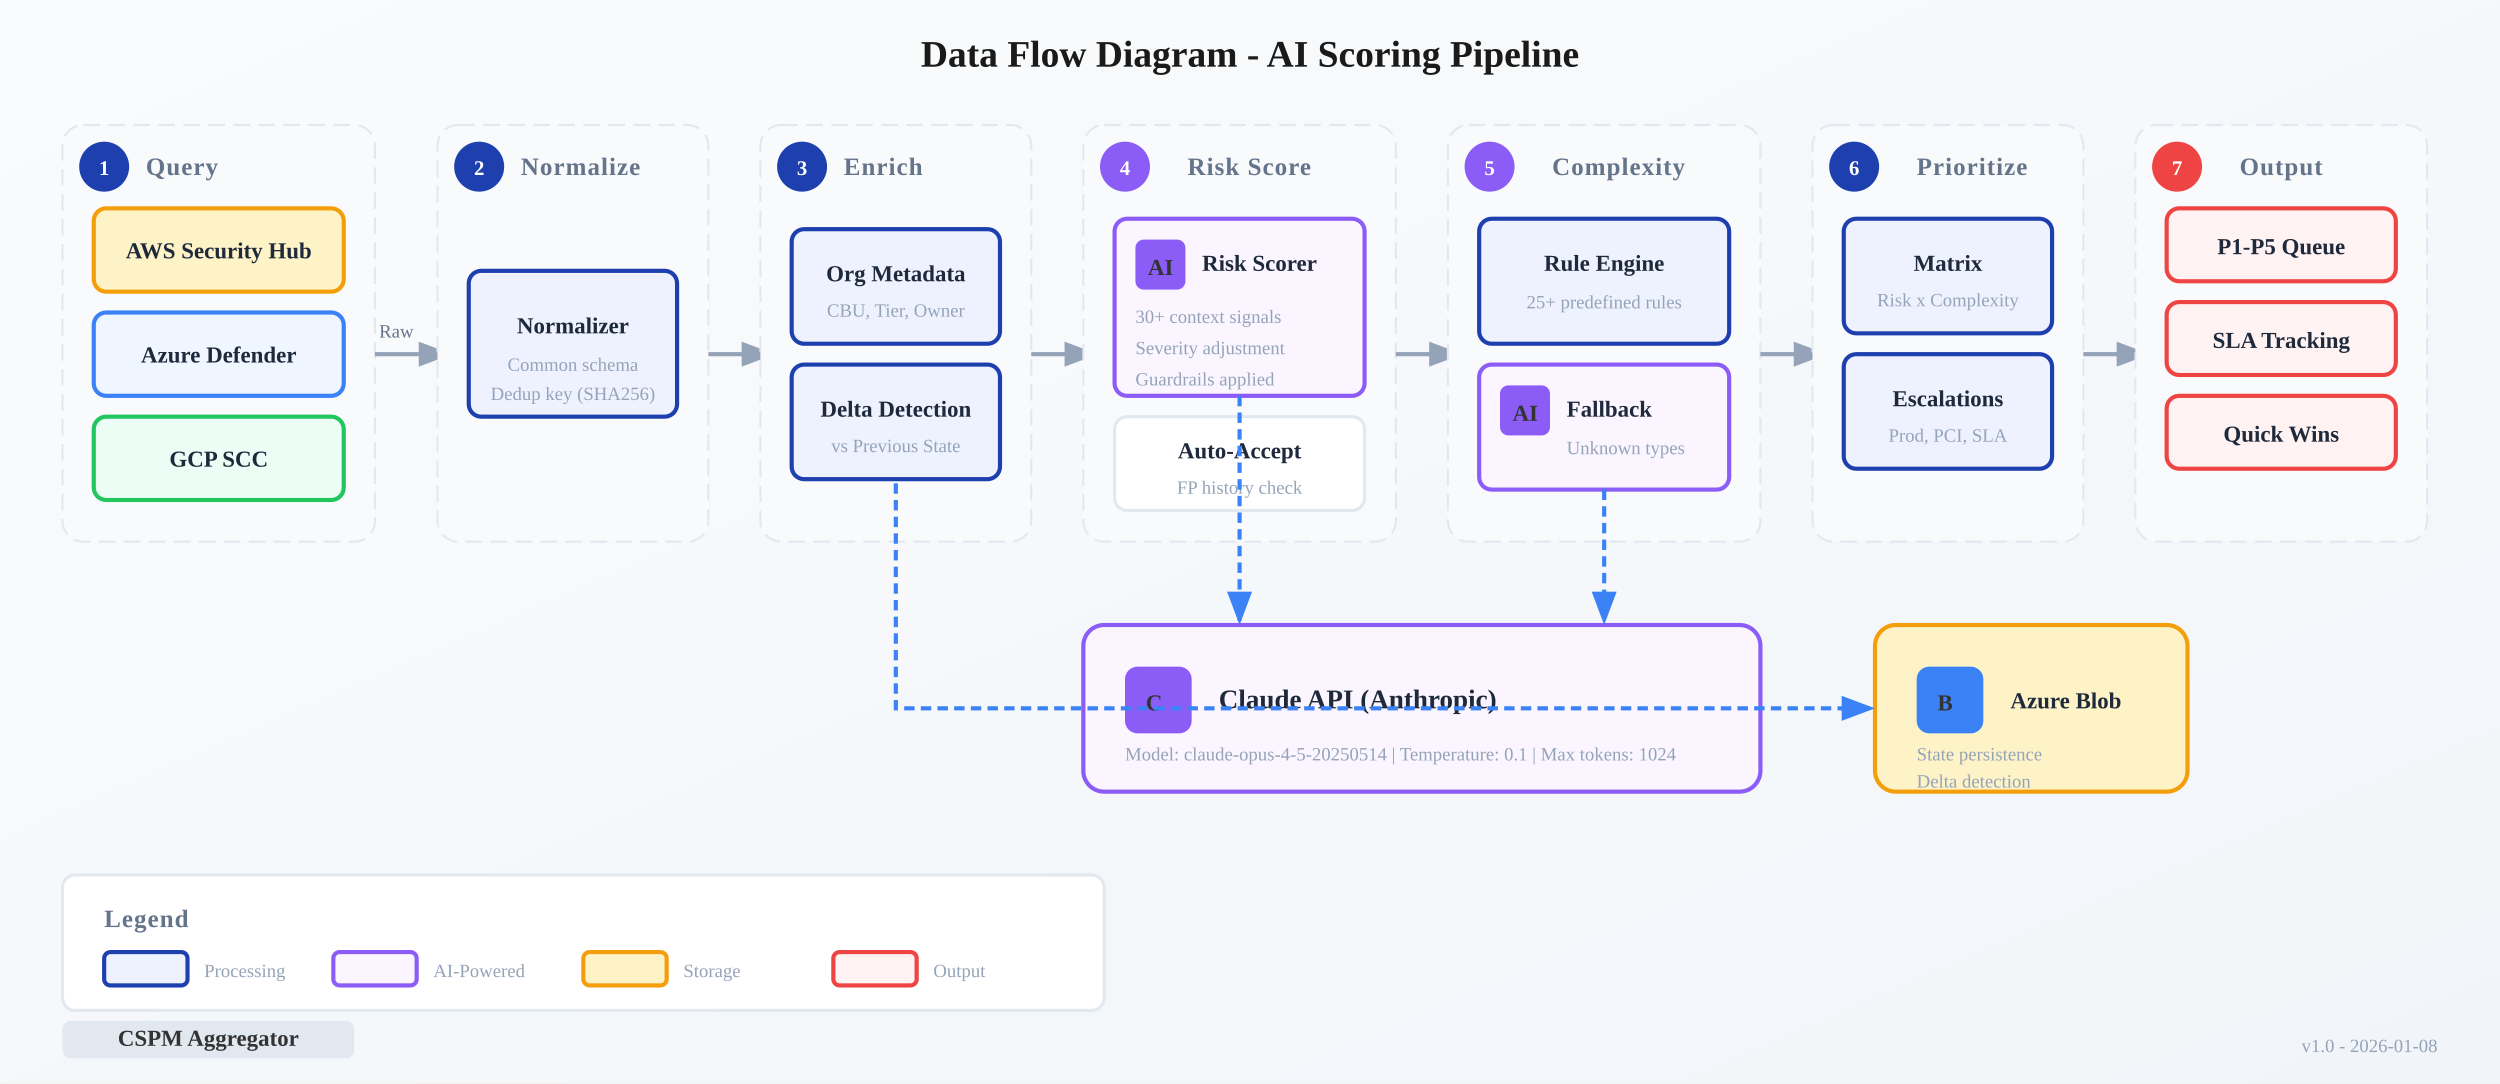
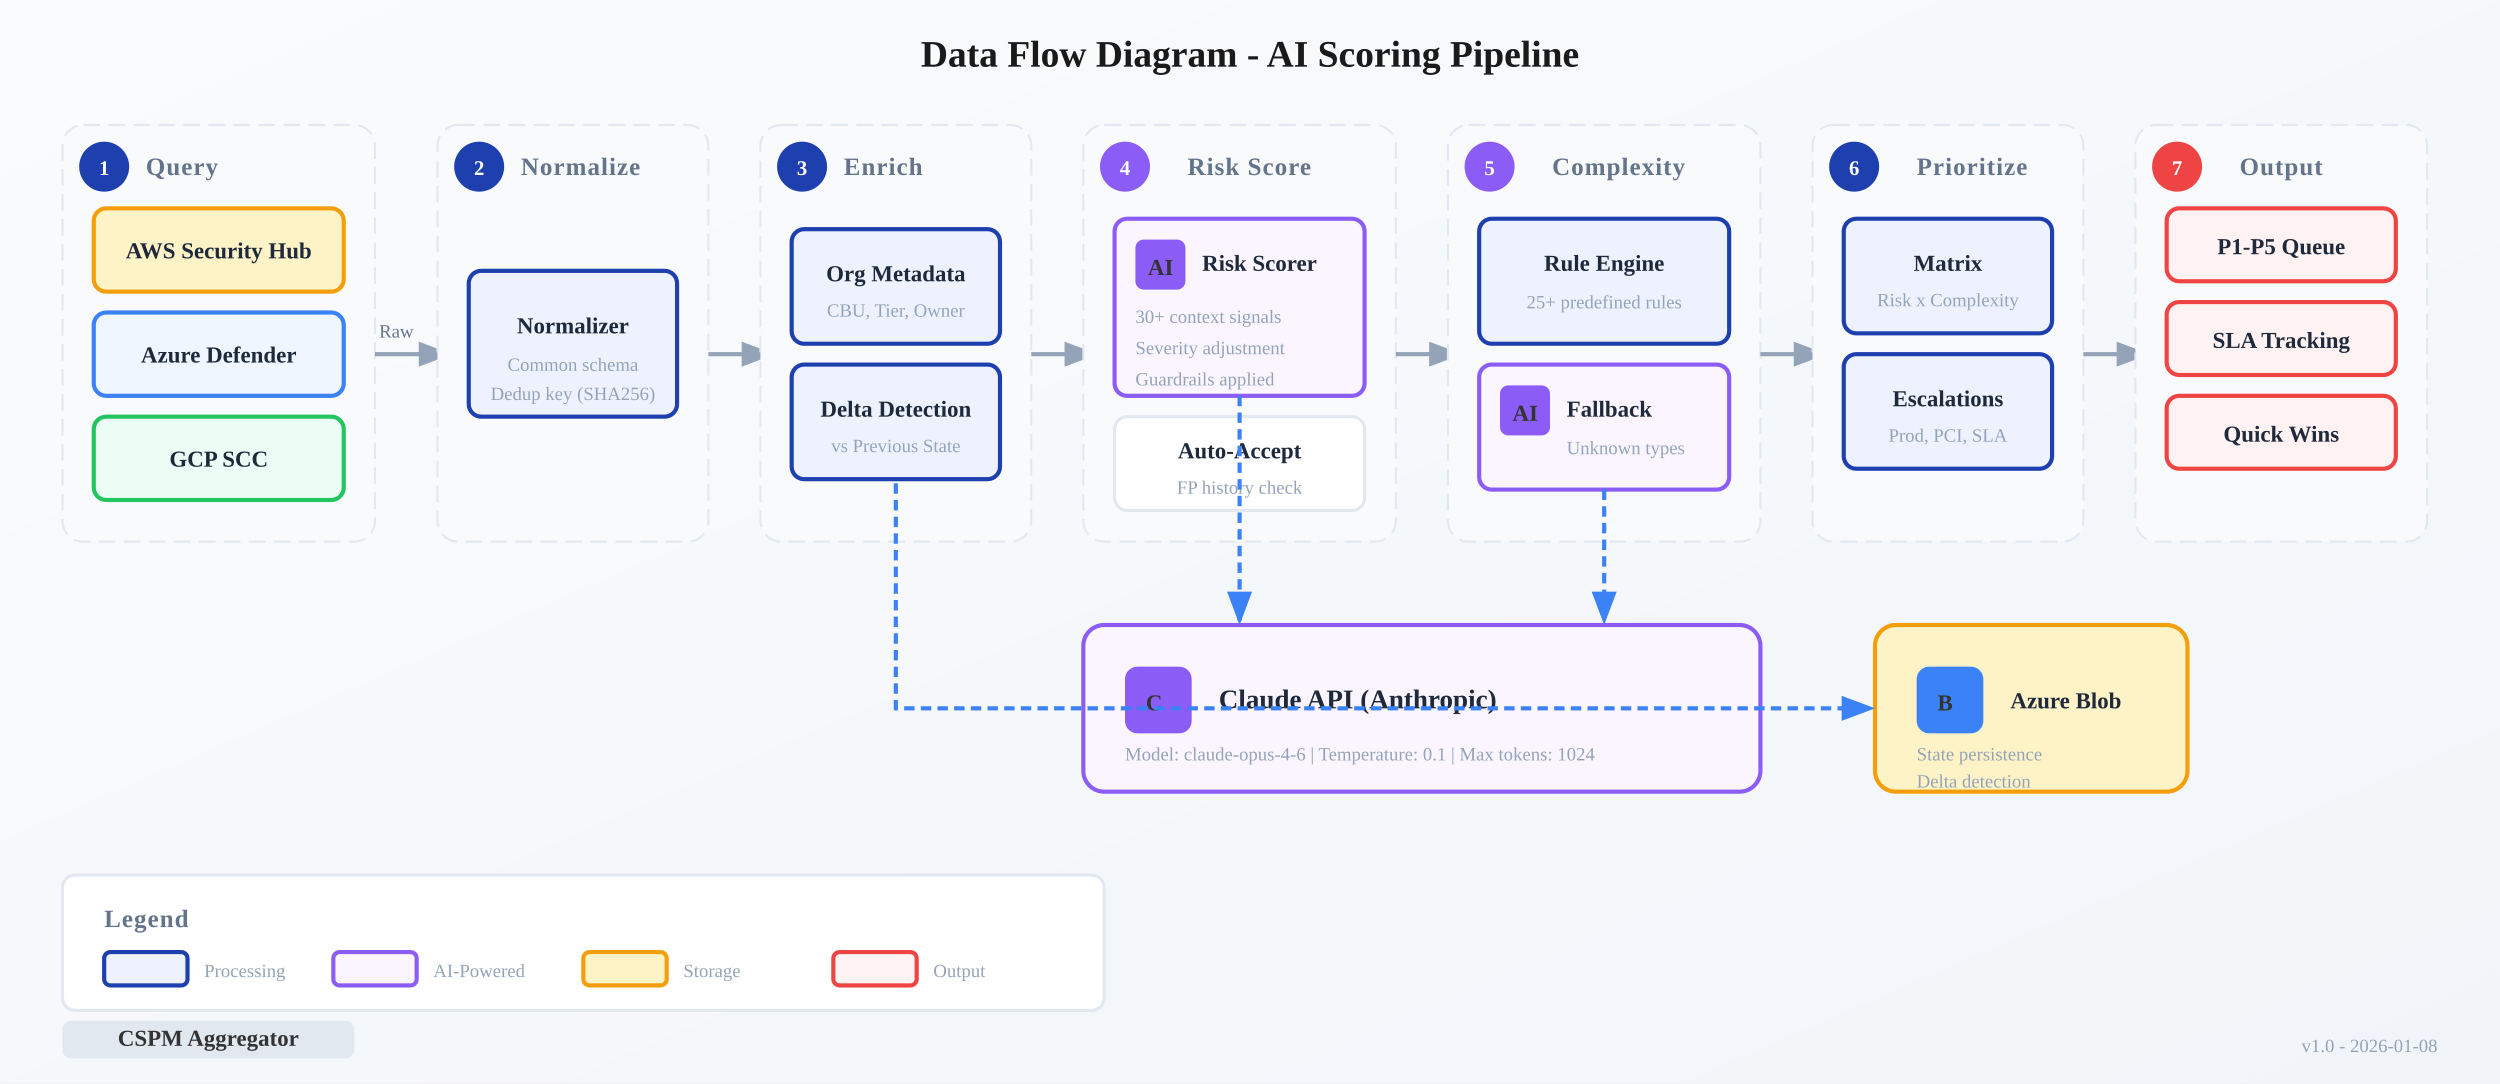
<svg xmlns="http://www.w3.org/2000/svg" viewBox="0 0 1200 520">
  <style>
    text { font-family: Georgia, 'Times New Roman', serif; font-size: 11px; fill: #333; }
    .title { font-size: 18px; font-weight: 700; fill: #1a1a1a; }
    .section-title { font-size: 12px; font-weight: 600; fill: #64748b; text-transform: uppercase; letter-spacing: 0.5px; }
    .box { fill: #fff; stroke: #e2e8f0; stroke-width: 1.5; }
    .cloud-aws { fill: #fef3c7; stroke: #f59e0b; stroke-width: 2; }
    .cloud-azure { fill: #eff6ff; stroke: #3b82f6; stroke-width: 2; }
    .cloud-gcp { fill: #ecfdf5; stroke: #22c55e; stroke-width: 2; }
    .process { fill: #eef2ff; stroke: #1e40af; stroke-width: 2; }
    .ai { fill: #faf5ff; stroke: #8b5cf6; stroke-width: 2; }
    .storage { fill: #fef3c7; stroke: #f59e0b; stroke-width: 2; }
    .output { fill: #fef2f2; stroke: #ef4444; stroke-width: 2; }
    .arrow { stroke: #94a3b8; stroke-width: 2; fill: none; marker-end: url(#arrow); }
    .arrow-data { stroke: #3b82f6; stroke-width: 2; stroke-dasharray: 5,3; fill: none; marker-end: url(#arrow-blue); }
    .label { font-size: 9px; fill: #64748b; font-weight: 500; }
    .component-title { font-size: 11px; font-weight: 600; fill: #1e293b; }
    .tech-label { font-size: 9px; fill: #94a3b8; }
    .section-box { fill: #f8fafc; stroke: #e2e8f0; stroke-width: 1; stroke-dasharray: 8,4; }
    .stage-num { font-size: 10px; fill: white; font-weight: 600; }
  </style>
  <defs>
    <marker id="arrow" markerWidth="8" markerHeight="6" refX="7" refY="3" orient="auto">
      <polygon points="0 0, 8 3, 0 6" fill="#94a3b8" />
    </marker>
    <marker id="arrow-blue" markerWidth="8" markerHeight="6" refX="7" refY="3" orient="auto">
      <polygon points="0 0, 8 3, 0 6" fill="#3b82f6" />
    </marker>
    <linearGradient id="bg-gradient" x1="0%" y1="0%" x2="100%" y2="100%">
      <stop offset="0%" style="stop-color:#fafbfc" />
      <stop offset="100%" style="stop-color:#f1f5f9" />
    </linearGradient>
  </defs>
  <rect width="1200" height="520" fill="url(#bg-gradient)" />
  <text x="600" y="32" text-anchor="middle" class="title">Data Flow Diagram - AI Scoring Pipeline</text>
  <rect x="30" y="60" width="150" height="200" class="section-box" rx="10" />
  <circle cx="50" cy="80" r="12" fill="#1e40af" />
  <text x="50" y="84" text-anchor="middle" class="stage-num">1</text>
  <text x="70" y="84" class="section-title">Query</text>
  <rect x="45" y="100" width="120" height="40" class="cloud-aws" rx="6" />
  <text x="105" y="124" text-anchor="middle" class="component-title">AWS Security Hub</text>
  <rect x="45" y="150" width="120" height="40" class="cloud-azure" rx="6" />
  <text x="105" y="174" text-anchor="middle" class="component-title">Azure Defender</text>
  <rect x="45" y="200" width="120" height="40" class="cloud-gcp" rx="6" />
  <text x="105" y="224" text-anchor="middle" class="component-title">GCP SCC</text>
  <path d="M 180 170 L 215 170" class="arrow" />
  <text x="182" y="162" class="label">Raw</text>
  <rect x="210" y="60" width="130" height="200" class="section-box" rx="10" />
  <circle cx="230" cy="80" r="12" fill="#1e40af" />
  <text x="230" y="84" text-anchor="middle" class="stage-num">2</text>
  <text x="250" y="84" class="section-title">Normalize</text>
  <rect x="225" y="130" width="100" height="70" class="process" rx="6" />
  <text x="275" y="160" text-anchor="middle" class="component-title">Normalizer</text>
  <text x="275" y="178" text-anchor="middle" class="tech-label">Common schema</text>
  <text x="275" y="192" text-anchor="middle" class="tech-label">Dedup key (SHA256)</text>
  <path d="M 340 170 L 370 170" class="arrow" />
  <rect x="365" y="60" width="130" height="200" class="section-box" rx="10" />
  <circle cx="385" cy="80" r="12" fill="#1e40af" />
  <text x="385" y="84" text-anchor="middle" class="stage-num">3</text>
  <text x="405" y="84" class="section-title">Enrich</text>
  <rect x="380" y="110" width="100" height="55" class="process" rx="6" />
  <text x="430" y="135" text-anchor="middle" class="component-title">Org Metadata</text>
  <text x="430" y="152" text-anchor="middle" class="tech-label">CBU, Tier, Owner</text>
  <rect x="380" y="175" width="100" height="55" class="process" rx="6" />
  <text x="430" y="200" text-anchor="middle" class="component-title">Delta Detection</text>
  <text x="430" y="217" text-anchor="middle" class="tech-label">vs Previous State</text>
  <path d="M 495 170 L 525 170" class="arrow" />
  <rect x="520" y="60" width="150" height="200" class="section-box" rx="10" />
  <circle cx="540" cy="80" r="12" fill="#8b5cf6" />
  <text x="540" y="84" text-anchor="middle" class="stage-num">4</text>
  <text x="570" y="84" class="section-title">Risk Score</text>
  <rect x="535" y="105" width="120" height="85" class="ai" rx="6" />
  <rect x="545" y="115" width="24" height="24" rx="4" style="fill:#8b5cf6" />
  <text x="551" y="132" fill="white" font-size="9" font-weight="bold">AI</text>
  <text x="577" y="130" class="component-title">Risk Scorer</text>
  <text x="545" y="155" class="tech-label">30+ context signals</text>
  <text x="545" y="170" class="tech-label">Severity adjustment</text>
  <text x="545" y="185" class="tech-label">Guardrails applied</text>
  <rect x="535" y="200" width="120" height="45" class="box" rx="6" />
  <text x="595" y="220" text-anchor="middle" class="component-title">Auto-Accept</text>
  <text x="595" y="237" text-anchor="middle" class="tech-label">FP history check</text>
  <path d="M 670 170 L 700 170" class="arrow" />
  <rect x="695" y="60" width="150" height="200" class="section-box" rx="10" />
  <circle cx="715" cy="80" r="12" fill="#8b5cf6" />
  <text x="715" y="84" text-anchor="middle" class="stage-num">5</text>
  <text x="745" y="84" class="section-title">Complexity</text>
  <rect x="710" y="105" width="120" height="60" class="process" rx="6" />
  <text x="770" y="130" text-anchor="middle" class="component-title">Rule Engine</text>
  <text x="770" y="148" text-anchor="middle" class="tech-label">25+ predefined rules</text>
  <rect x="710" y="175" width="120" height="60" class="ai" rx="6" />
  <rect x="720" y="185" width="24" height="24" rx="4" style="fill:#8b5cf6" />
  <text x="726" y="202" fill="white" font-size="9" font-weight="bold">AI</text>
  <text x="752" y="200" class="component-title">Fallback</text>
  <text x="752" y="218" class="tech-label">Unknown types</text>
  <path d="M 845 170 L 875 170" class="arrow" />
  <rect x="870" y="60" width="130" height="200" class="section-box" rx="10" />
  <circle cx="890" cy="80" r="12" fill="#1e40af" />
  <text x="890" y="84" text-anchor="middle" class="stage-num">6</text>
  <text x="920" y="84" class="section-title">Prioritize</text>
  <rect x="885" y="105" width="100" height="55" class="process" rx="6" />
  <text x="935" y="130" text-anchor="middle" class="component-title">Matrix</text>
  <text x="935" y="147" text-anchor="middle" class="tech-label">Risk x Complexity</text>
  <rect x="885" y="170" width="100" height="55" class="process" rx="6" />
  <text x="935" y="195" text-anchor="middle" class="component-title">Escalations</text>
  <text x="935" y="212" text-anchor="middle" class="tech-label">Prod, PCI, SLA</text>
  <path d="M 1000 170 L 1030 170" class="arrow" />
  <rect x="1025" y="60" width="140" height="200" class="section-box" rx="10" />
  <circle cx="1045" cy="80" r="12" fill="#ef4444" />
  <text x="1045" y="84" text-anchor="middle" class="stage-num">7</text>
  <text x="1075" y="84" class="section-title">Output</text>
  <rect x="1040" y="100" width="110" height="35" class="output" rx="6" />
  <text x="1095" y="122" text-anchor="middle" class="component-title">P1-P5 Queue</text>
  <rect x="1040" y="145" width="110" height="35" class="output" rx="6" />
  <text x="1095" y="167" text-anchor="middle" class="component-title">SLA Tracking</text>
  <rect x="1040" y="190" width="110" height="35" class="output" rx="6" />
  <text x="1095" y="212" text-anchor="middle" class="component-title">Quick Wins</text>
  <rect x="520" y="300" width="325" height="80" class="ai" rx="10" />
  <rect x="540" y="320" width="32" height="32" rx="6" style="fill:#8b5cf6" />
  <text x="550" y="341" fill="white" font-size="11" font-weight="bold">C</text>
  <text x="585" y="340" class="component-title" style="font-size:13px">Claude API (Anthropic)</text>
-   <text x="540" y="365" class="tech-label">Model: claude-opus-4-5-20250514 | Temperature: 0.1 | Max tokens: 1024</text>
+   <text x="540" y="365" class="tech-label">Model: claude-opus-4-6 | Temperature: 0.1 | Max tokens: 1024</text>
  <path d="M 595 190 L 595 298" class="arrow-data" />
  <path d="M 770 235 L 770 298" class="arrow-data" />
  <rect x="900" y="300" width="150" height="80" class="storage" rx="10" />
  <rect x="920" y="320" width="32" height="32" rx="6" style="fill:#3b82f6" />
  <text x="930" y="341" fill="white" font-size="11" font-weight="bold">B</text>
  <text x="965" y="340" class="component-title">Azure Blob</text>
  <text x="920" y="365" class="tech-label">State persistence</text>
  <text x="920" y="378" class="tech-label">Delta detection</text>
  <path d="M 430 232 L 430 340 L 898 340" class="arrow-data" />
  <rect x="30" y="420" width="500" height="65" class="box" rx="6" />
  <text x="50" y="445" class="section-title">Legend</text>
  <rect x="50" y="457" width="40" height="16" class="process" rx="3" />
  <text x="98" y="469" class="tech-label">Processing</text>
  <rect x="160" y="457" width="40" height="16" class="ai" rx="3" />
  <text x="208" y="469" class="tech-label">AI-Powered</text>
  <rect x="280" y="457" width="40" height="16" class="storage" rx="3" />
  <text x="328" y="469" class="tech-label">Storage</text>
  <rect x="400" y="457" width="40" height="16" class="output" rx="3" />
  <text x="448" y="469" class="tech-label">Output</text>
  <text x="1170" y="505" text-anchor="end" class="tech-label">v1.0 - 2026-01-08</text>
  <rect x="30" y="490" width="140" height="18" rx="4" style="fill:#e2e8f0" />
  <text x="100" y="502" text-anchor="middle" fill="#475569" font-size="10" font-weight="600">CSPM Aggregator</text>
</svg>
